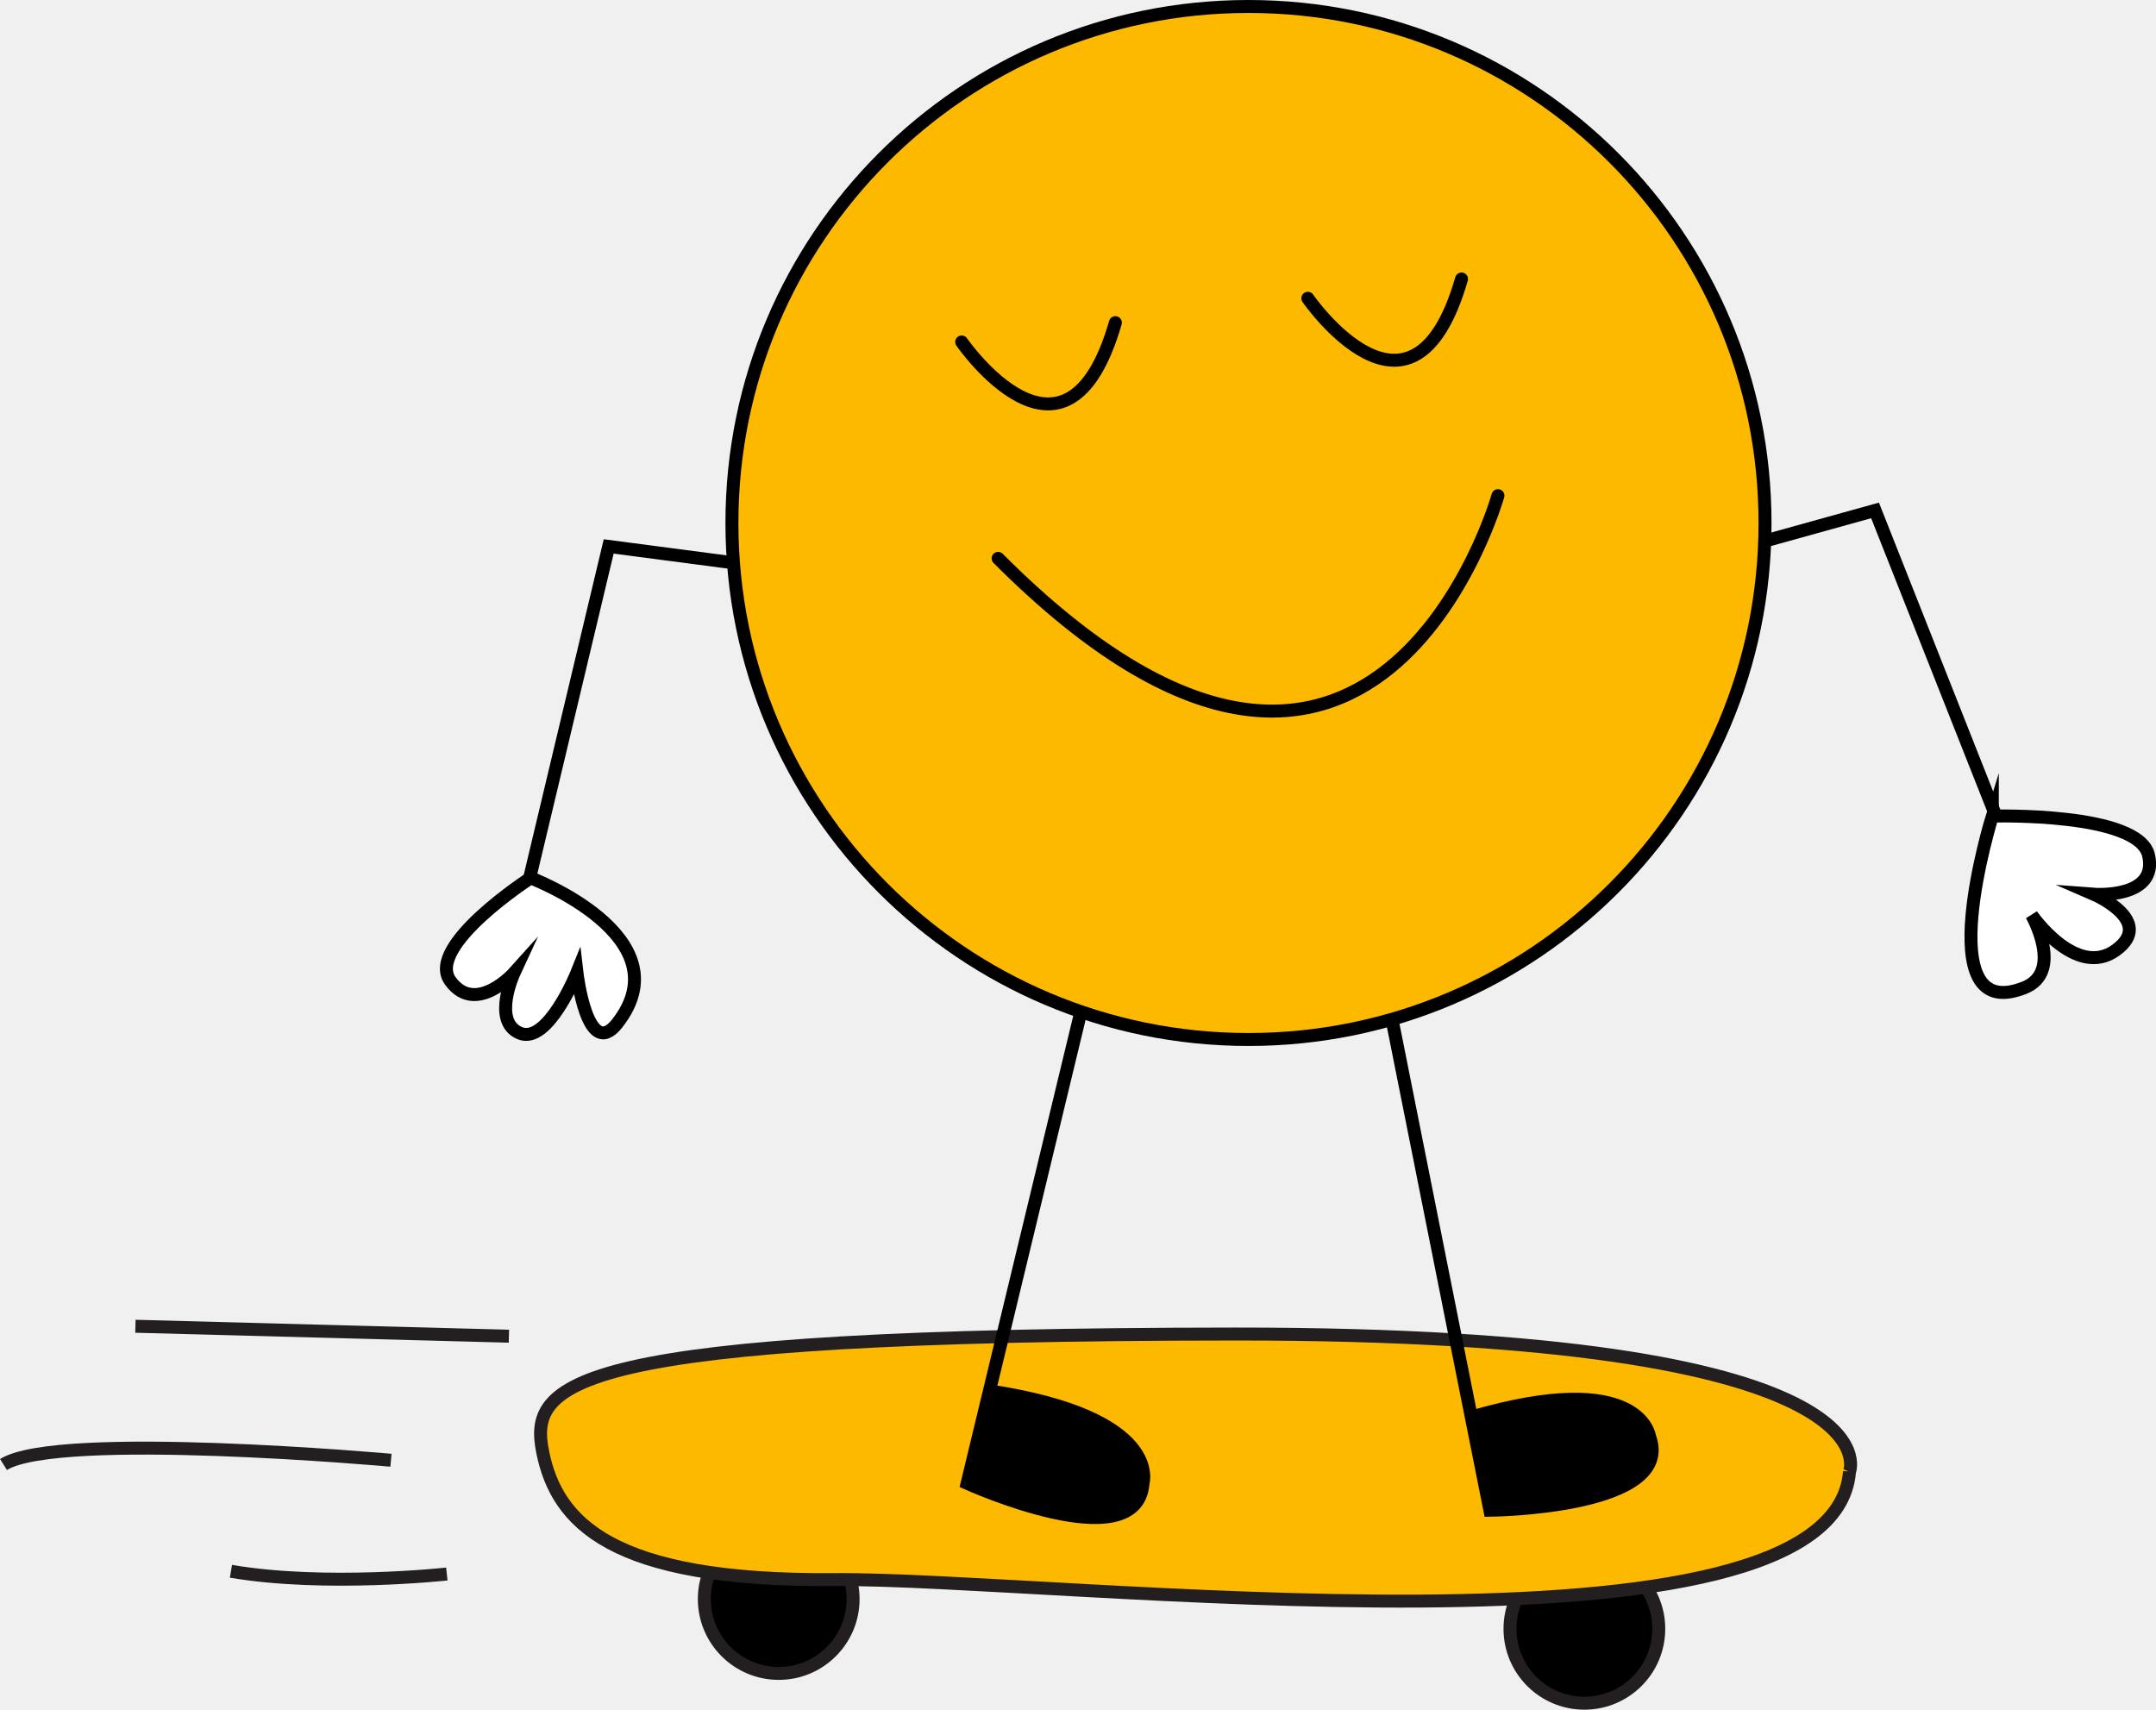
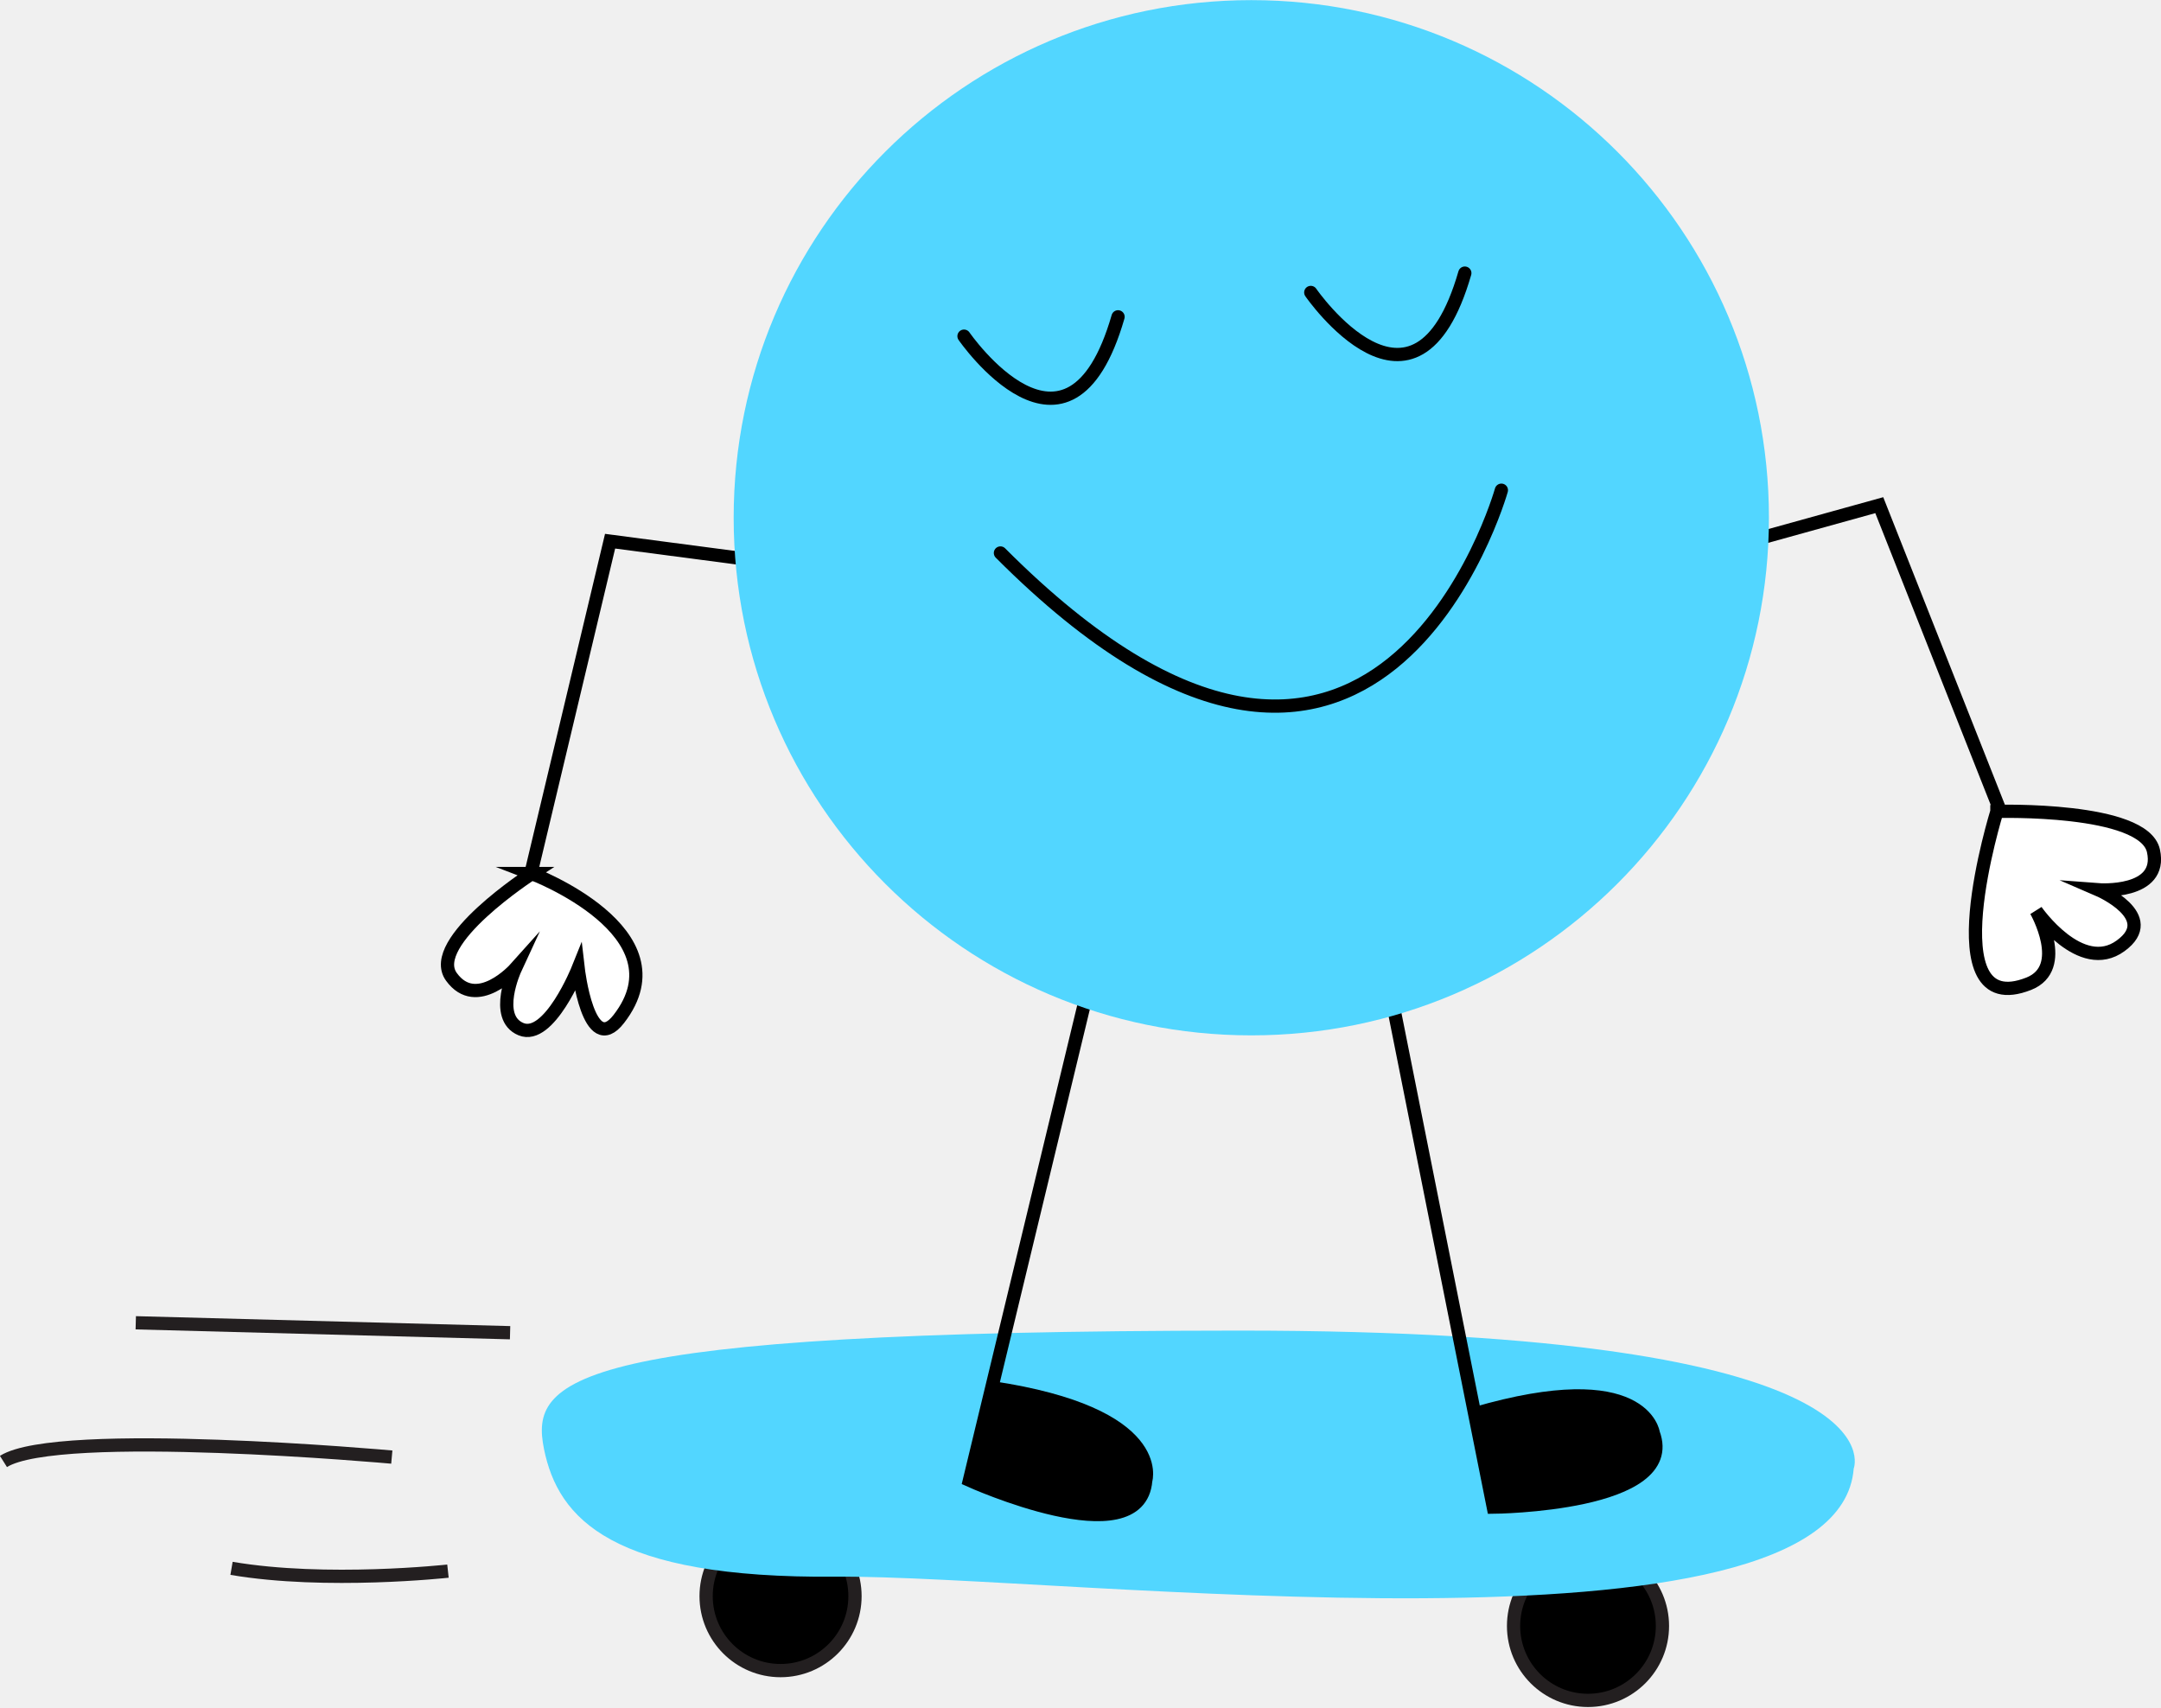
- <svg xmlns="http://www.w3.org/2000/svg" id="Layer_2" data-name="Layer 2" viewBox="0 0 166.37 131.93">
+ <svg xmlns="http://www.w3.org/2000/svg" id="Layer_2" data-name="Layer 2" viewBox="0 0 163.15 128.89">
  <defs>
    <style>
-       .cls-1, .cls-2, .cls-3, .cls-4, .cls-5, .cls-6, .cls-7, .cls-8 {
+       .cls-1, .cls-2, .cls-3, .cls-4, .cls-5, .cls-6 {
        stroke-miterlimit: 10;
      }

-       .cls-1, .cls-5, .cls-7 {
+       .cls-1, .cls-5 {
        stroke: #231f20;
      }

-       .cls-2, .cls-3, .cls-4, .cls-6, .cls-8 {
+       .cls-2, .cls-3, .cls-4, .cls-6 {
        stroke: #000;
+       }
+ 
+       .cls-7 {
+         fill: #52d6ff;
      }

      .cls-3 {
        stroke-linecap: round;
      }

-       .cls-3, .cls-7, .cls-8 {
+       .cls-3, .cls-5, .cls-6 {
        fill: none;
      }

      .cls-4 {
        fill: #fff;
      }
- 
-       .cls-5, .cls-6 {
-         fill: #fdb800;
-       }
    </style>
  </defs>
  <g id="Layer_1-2" data-name="Layer 1">
    <g>
      <g>
-         <circle class="cls-1" cx="122.26" cy="125.7" r="5.74" />
-         <circle class="cls-1" cx="60.09" cy="123.4" r="5.74" />
-         <path class="cls-5" d="m142.72,113.58s4.24-10.66-47.47-10.63c-51.71.03-54.45,3.75-53.37,9.12,1.09,5.37,5.21,9.98,22.47,9.83,17.27-.15,77.14,7.35,78.37-8.33Z" />
-         <line class="cls-7" x1="39.27" y1="103.12" x2="10.45" y2="102.35" />
-         <path class="cls-7" d="m30.17,112.69s-25.68-2.31-29.9.33" />
-         <path class="cls-7" d="m34.48,121.47s-9.38,1.03-16.66-.21" />
+         <circle class="cls-1" cx="119.89" cy="122.76" r="5.62" />
+         <circle class="cls-1" cx="58.93" cy="120.51" r="5.62" />
+         <path class="cls-7" d="m139.95,110.88s4.15-10.45-46.55-10.42c-50.7.03-53.39,3.68-52.33,8.94,1.07,5.27,5.1,9.79,22.04,9.64,16.93-.15,75.64,7.21,76.84-8.16Z" />
+         <line class="cls-5" x1="38.51" y1="100.62" x2="10.25" y2="99.87" />
+         <path class="cls-5" d="m29.58,110.01s-25.18-2.27-29.32.33" />
+         <path class="cls-5" d="m33.82,118.62s-9.2,1.01-16.34-.21" />
      </g>
      <g>
-         <polyline class="cls-8" points="127.52 44.16 144.69 39.39 153.98 62.88" />
-         <path class="cls-4" d="m153.74,62.98s11.31-.33,12.06,3.04c.75,3.37-4.23,2.99-4.23,2.99,0,0,4.79,2.07,1.71,4.31-3.08,2.25-6.51-2.71-6.51-2.71,0,0,2.52,4.4-.57,5.62-7.48,2.96-2.46-13.26-2.46-13.26Z" />
-         <polyline class="cls-8" points="64.11 44.42 46.97 42.17 40.82 67.97" />
-         <path class="cls-4" d="m40.95,67.75s-8.15,5.26-6.2,7.95,4.92-.62,4.92-.62c0,0-1.73,3.74.44,4.65s4.41-4.67,4.41-4.67c0,0,.8,6.9,3.13,3.89,5.19-6.69-6.7-11.2-6.7-11.2Z" />
-         <path class="cls-2" d="m105.57,69.42l9.4,47.13s14.39-.12,12.32-5.69c0,0-.69-5.32-13.75-1.5" />
-         <path class="cls-2" d="m85.9,67.75l-11.27,46.72s13.11,5.94,13.57.01c0,0,1.6-5.11-11.85-7.14" />
-         <circle class="cls-6" cx="96.34" cy="40.36" r="39.86" />
-         <path class="cls-3" d="m115.59,38.25s-9.54,33.94-38.57,4.84" />
-         <path class="cls-3" d="m74.21,26.39s8.06,11.69,11.86-1.49" />
-         <path class="cls-3" d="m100.92,23.02s8.06,11.69,11.86-1.49" />
+         <polyline class="cls-6" points="125.04 42.81 141.88 38.14 150.99 61.17" />
+         <path class="cls-4" d="m150.76,61.26s11.09-.32,11.82,2.98c.73,3.31-4.15,2.94-4.15,2.94,0,0,4.7,2.03,1.67,4.23-3.02,2.2-6.38-2.65-6.38-2.65,0,0,2.47,4.31-.55,5.51-7.34,2.9-2.41-13-2.41-13Z" />
+         <polyline class="cls-6" points="62.87 43.07 46.06 40.86 40.03 66.16" />
+         <path class="cls-4" d="m40.16,65.95s-7.99,5.16-6.08,7.8,4.82-.61,4.82-.61c0,0-1.7,3.67.43,4.56s4.32-4.58,4.32-4.58c0,0,.78,6.77,3.07,3.81,5.09-6.56-6.57-10.98-6.57-10.98Z" />
+         <path class="cls-2" d="m103.52,67.58l9.22,46.21s14.11-.12,12.08-5.58c0,0-.68-5.21-13.49-1.47" />
+         <path class="cls-2" d="m84.24,65.95l-11.05,45.81s12.85,5.82,13.31.01c0,0,1.57-5.02-11.62-7" />
+         <circle class="cls-7" cx="94.47" cy="39.09" r="39.08" />
+         <path class="cls-3" d="m113.35,37.01s-9.36,33.28-37.82,4.74" />
+         <path class="cls-3" d="m72.78,25.38s7.9,11.46,11.63-1.46" />
+         <path class="cls-3" d="m98.96,22.08s7.9,11.46,11.63-1.46" />
      </g>
    </g>
  </g>
</svg>
